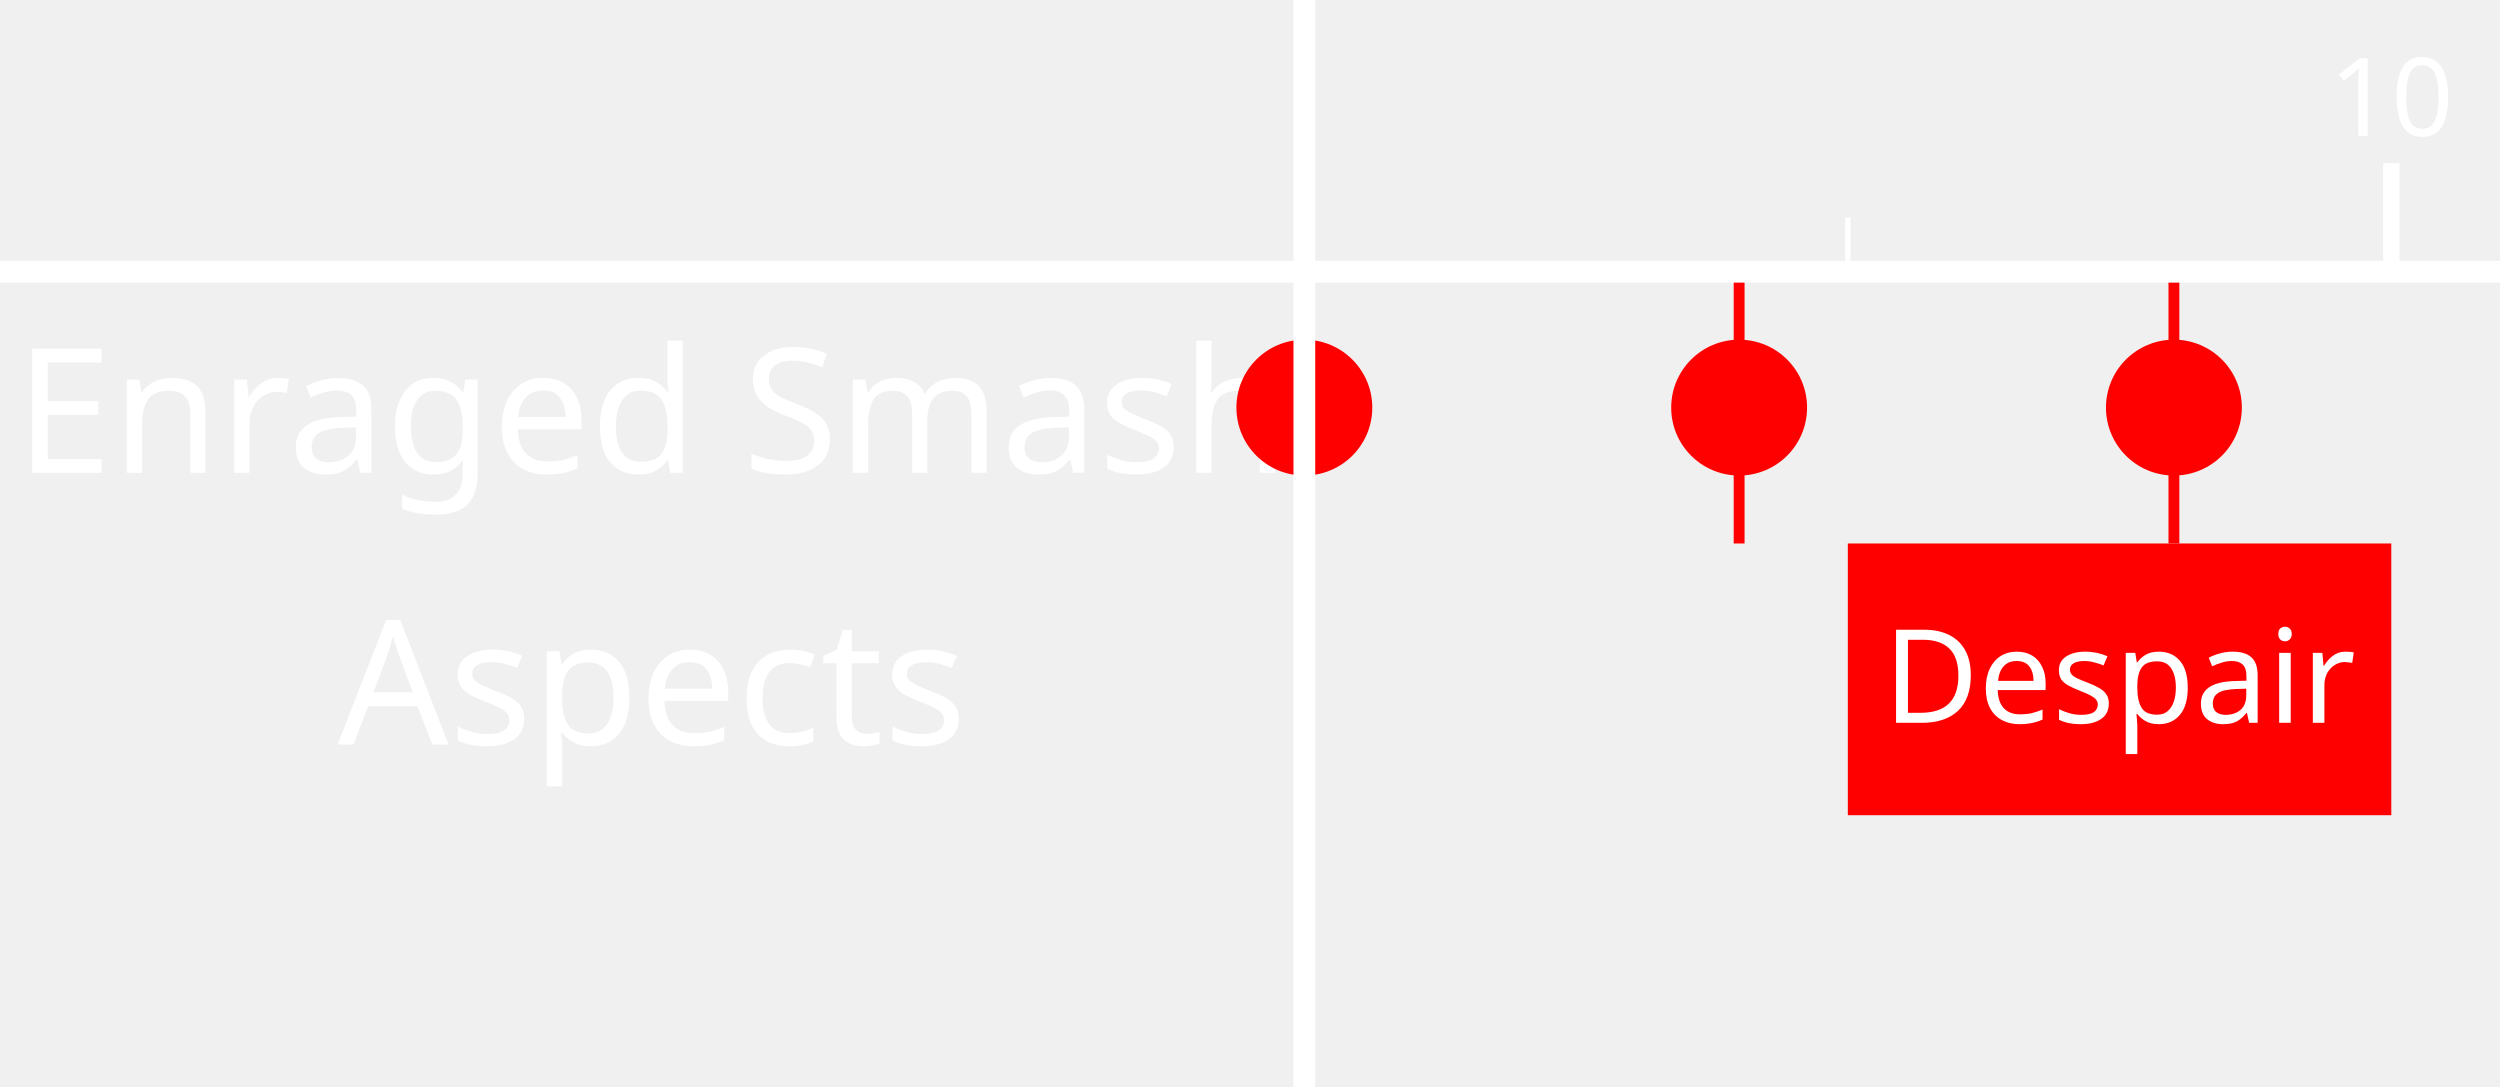
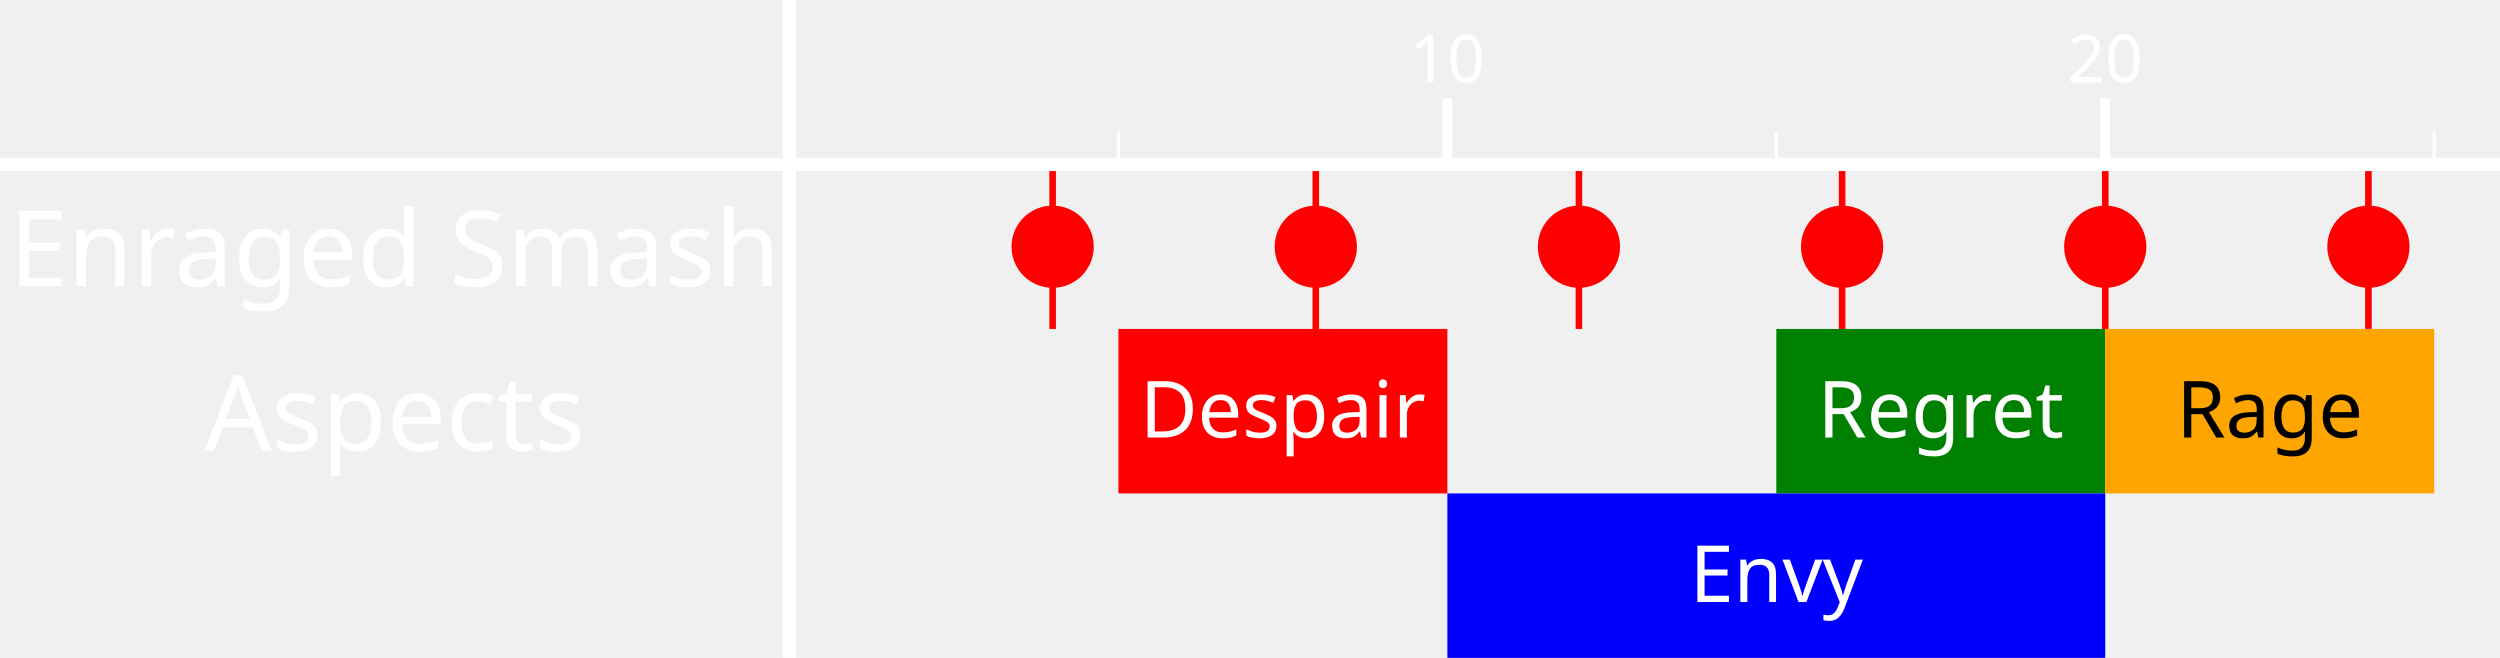
- <svg xmlns="http://www.w3.org/2000/svg" width="230" height="100" viewBox="0 0 230 100">
+ <svg xmlns="http://www.w3.org/2000/svg" width="380" height="100" viewBox="0 0 380 100">
  <defs>
</defs>
  <text x="60.0" y="43.5" font-size="16" fill="white" style="font-family:Segoe UI;text-anchor:middle">Enraged Smash</text>
-   <circle cx="120" cy="37.5" r="6.25" fill="red" />
-   <path d="M120,25 L120,50" stroke="red" />
  <circle cx="160" cy="37.5" r="6.25" fill="red" />
  <path d="M160,25 L160,50" stroke="red" />
  <circle cx="200" cy="37.5" r="6.25" fill="red" />
  <path d="M200,25 L200,50" stroke="red" />
  <circle cx="240" cy="37.5" r="6.25" fill="red" />
  <path d="M240,25 L240,50" stroke="red" />
  <circle cx="280" cy="37.5" r="6.25" fill="red" />
  <path d="M280,25 L280,50" stroke="red" />
  <circle cx="320" cy="37.5" r="6.25" fill="red" />
  <path d="M320,25 L320,50" stroke="red" />
  <circle cx="360" cy="37.5" r="6.25" fill="red" />
  <path d="M360,25 L360,50" stroke="red" />
  <circle cx="400" cy="37.5" r="6.25" fill="red" />
  <path d="M400,25 L400,50" stroke="red" />
  <circle cx="440" cy="37.5" r="6.25" fill="red" />
  <path d="M440,25 L440,50" stroke="red" />
  <circle cx="480" cy="37.5" r="6.25" fill="red" />
  <path d="M480,25 L480,50" stroke="red" />
  <circle cx="520" cy="37.5" r="6.25" fill="red" />
  <path d="M520,25 L520,50" stroke="red" />
  <circle cx="560" cy="37.5" r="6.25" fill="red" />
  <path d="M560,25 L560,50" stroke="red" />
  <circle cx="600" cy="37.5" r="6.25" fill="red" />
  <path d="M600,25 L600,50" stroke="red" />
  <circle cx="640" cy="37.5" r="6.25" fill="red" />
  <path d="M640,25 L640,50" stroke="red" />
  <circle cx="680" cy="37.5" r="6.25" fill="red" />
  <path d="M680,25 L680,50" stroke="red" />
  <circle cx="720" cy="37.5" r="6.25" fill="red" />
  <path d="M720,25 L720,50" stroke="red" />
  <circle cx="760" cy="37.5" r="6.25" fill="red" />
  <path d="M760,25 L760,50" stroke="red" />
  <circle cx="800" cy="37.5" r="6.25" fill="red" />
  <path d="M800,25 L800,50" stroke="red" />
  <text x="60.0" y="68.5" font-size="16" fill="white" style="font-family:Segoe UI;text-anchor:middle">Aspects</text>
  <rect x="170" y="50" width="50" height="25" fill="red" />
  <text x="195.0" y="66.5" font-size="12" fill="white" style="font-family:Segoe UI;text-anchor:middle">Despair</text>
+   <rect x="270" y="50" width="50" height="25" fill="green" />
+   <text x="295.0" y="66.5" font-size="12" fill="white" style="font-family:Segoe UI;text-anchor:middle">Regret</text>
+   <rect x="320" y="50" width="50" height="25" fill="orange" />
+   <text x="345.0" y="66.5" font-size="12" fill="black" style="font-family:Segoe UI;text-anchor:middle">Rage</text>
  <text x="60.0" y="93.5" font-size="16" fill="white" style="font-family:Segoe UI;text-anchor:middle" />
-   <path d="M0,25 L230,25" stroke="white" stroke-width="2" />
+   <rect x="220" y="75" width="100" height="25" fill="blue" />
+   <text x="270.0" y="91.5" font-size="12" fill="white" style="font-family:Segoe UI;text-anchor:middle">Envy</text>
+   <path d="M0,25 L380,25" stroke="white" stroke-width="2" />
  <path d="M120,0 L120,100" stroke="white" stroke-width="2" />
  <path d="M130,22.5 L130,white" stroke="white" stroke-width="0.3" />
  <path d="M140,22.5 L140,white" stroke="white" stroke-width="0.3" />
  <path d="M150,22.5 L150,white" stroke="white" stroke-width="0.3" />
  <path d="M160,22.5 L160,white" stroke="white" stroke-width="0.3" />
  <path d="M170,20.0 L170,25" stroke="white" stroke-width="0.5" />
  <path d="M180,22.5 L180,white" stroke="white" stroke-width="0.3" />
  <path d="M190,22.5 L190,white" stroke="white" stroke-width="0.3" />
  <path d="M200,22.5 L200,white" stroke="white" stroke-width="0.3" />
  <path d="M210,22.5 L210,white" stroke="white" stroke-width="0.3" />
  <path d="M220,15.0 L220,25" stroke="white" stroke-width="1.5" />
  <text x="220.0" y="12.5" font-size="10" fill="white" style="font-family:Segoe UI;text-anchor:middle">10</text>
+   <path d="M230,22.5 L230,white" stroke="white" stroke-width="0.3" />
+   <path d="M240,22.5 L240,white" stroke="white" stroke-width="0.3" />
+   <path d="M250,22.5 L250,white" stroke="white" stroke-width="0.3" />
+   <path d="M260,22.5 L260,white" stroke="white" stroke-width="0.3" />
+   <path d="M270,20.0 L270,25" stroke="white" stroke-width="0.5" />
+   <path d="M280,22.5 L280,white" stroke="white" stroke-width="0.3" />
+   <path d="M290,22.5 L290,white" stroke="white" stroke-width="0.3" />
+   <path d="M300,22.5 L300,white" stroke="white" stroke-width="0.3" />
+   <path d="M310,22.5 L310,white" stroke="white" stroke-width="0.3" />
+   <path d="M320,15.0 L320,25" stroke="white" stroke-width="1.5" />
+   <text x="320.0" y="12.5" font-size="10" fill="white" style="font-family:Segoe UI;text-anchor:middle">20</text>
+   <path d="M330,22.5 L330,white" stroke="white" stroke-width="0.3" />
+   <path d="M340,22.5 L340,white" stroke="white" stroke-width="0.3" />
+   <path d="M350,22.5 L350,white" stroke="white" stroke-width="0.3" />
+   <path d="M360,22.5 L360,white" stroke="white" stroke-width="0.3" />
+   <path d="M370,20.0 L370,25" stroke="white" stroke-width="0.5" />
</svg>
